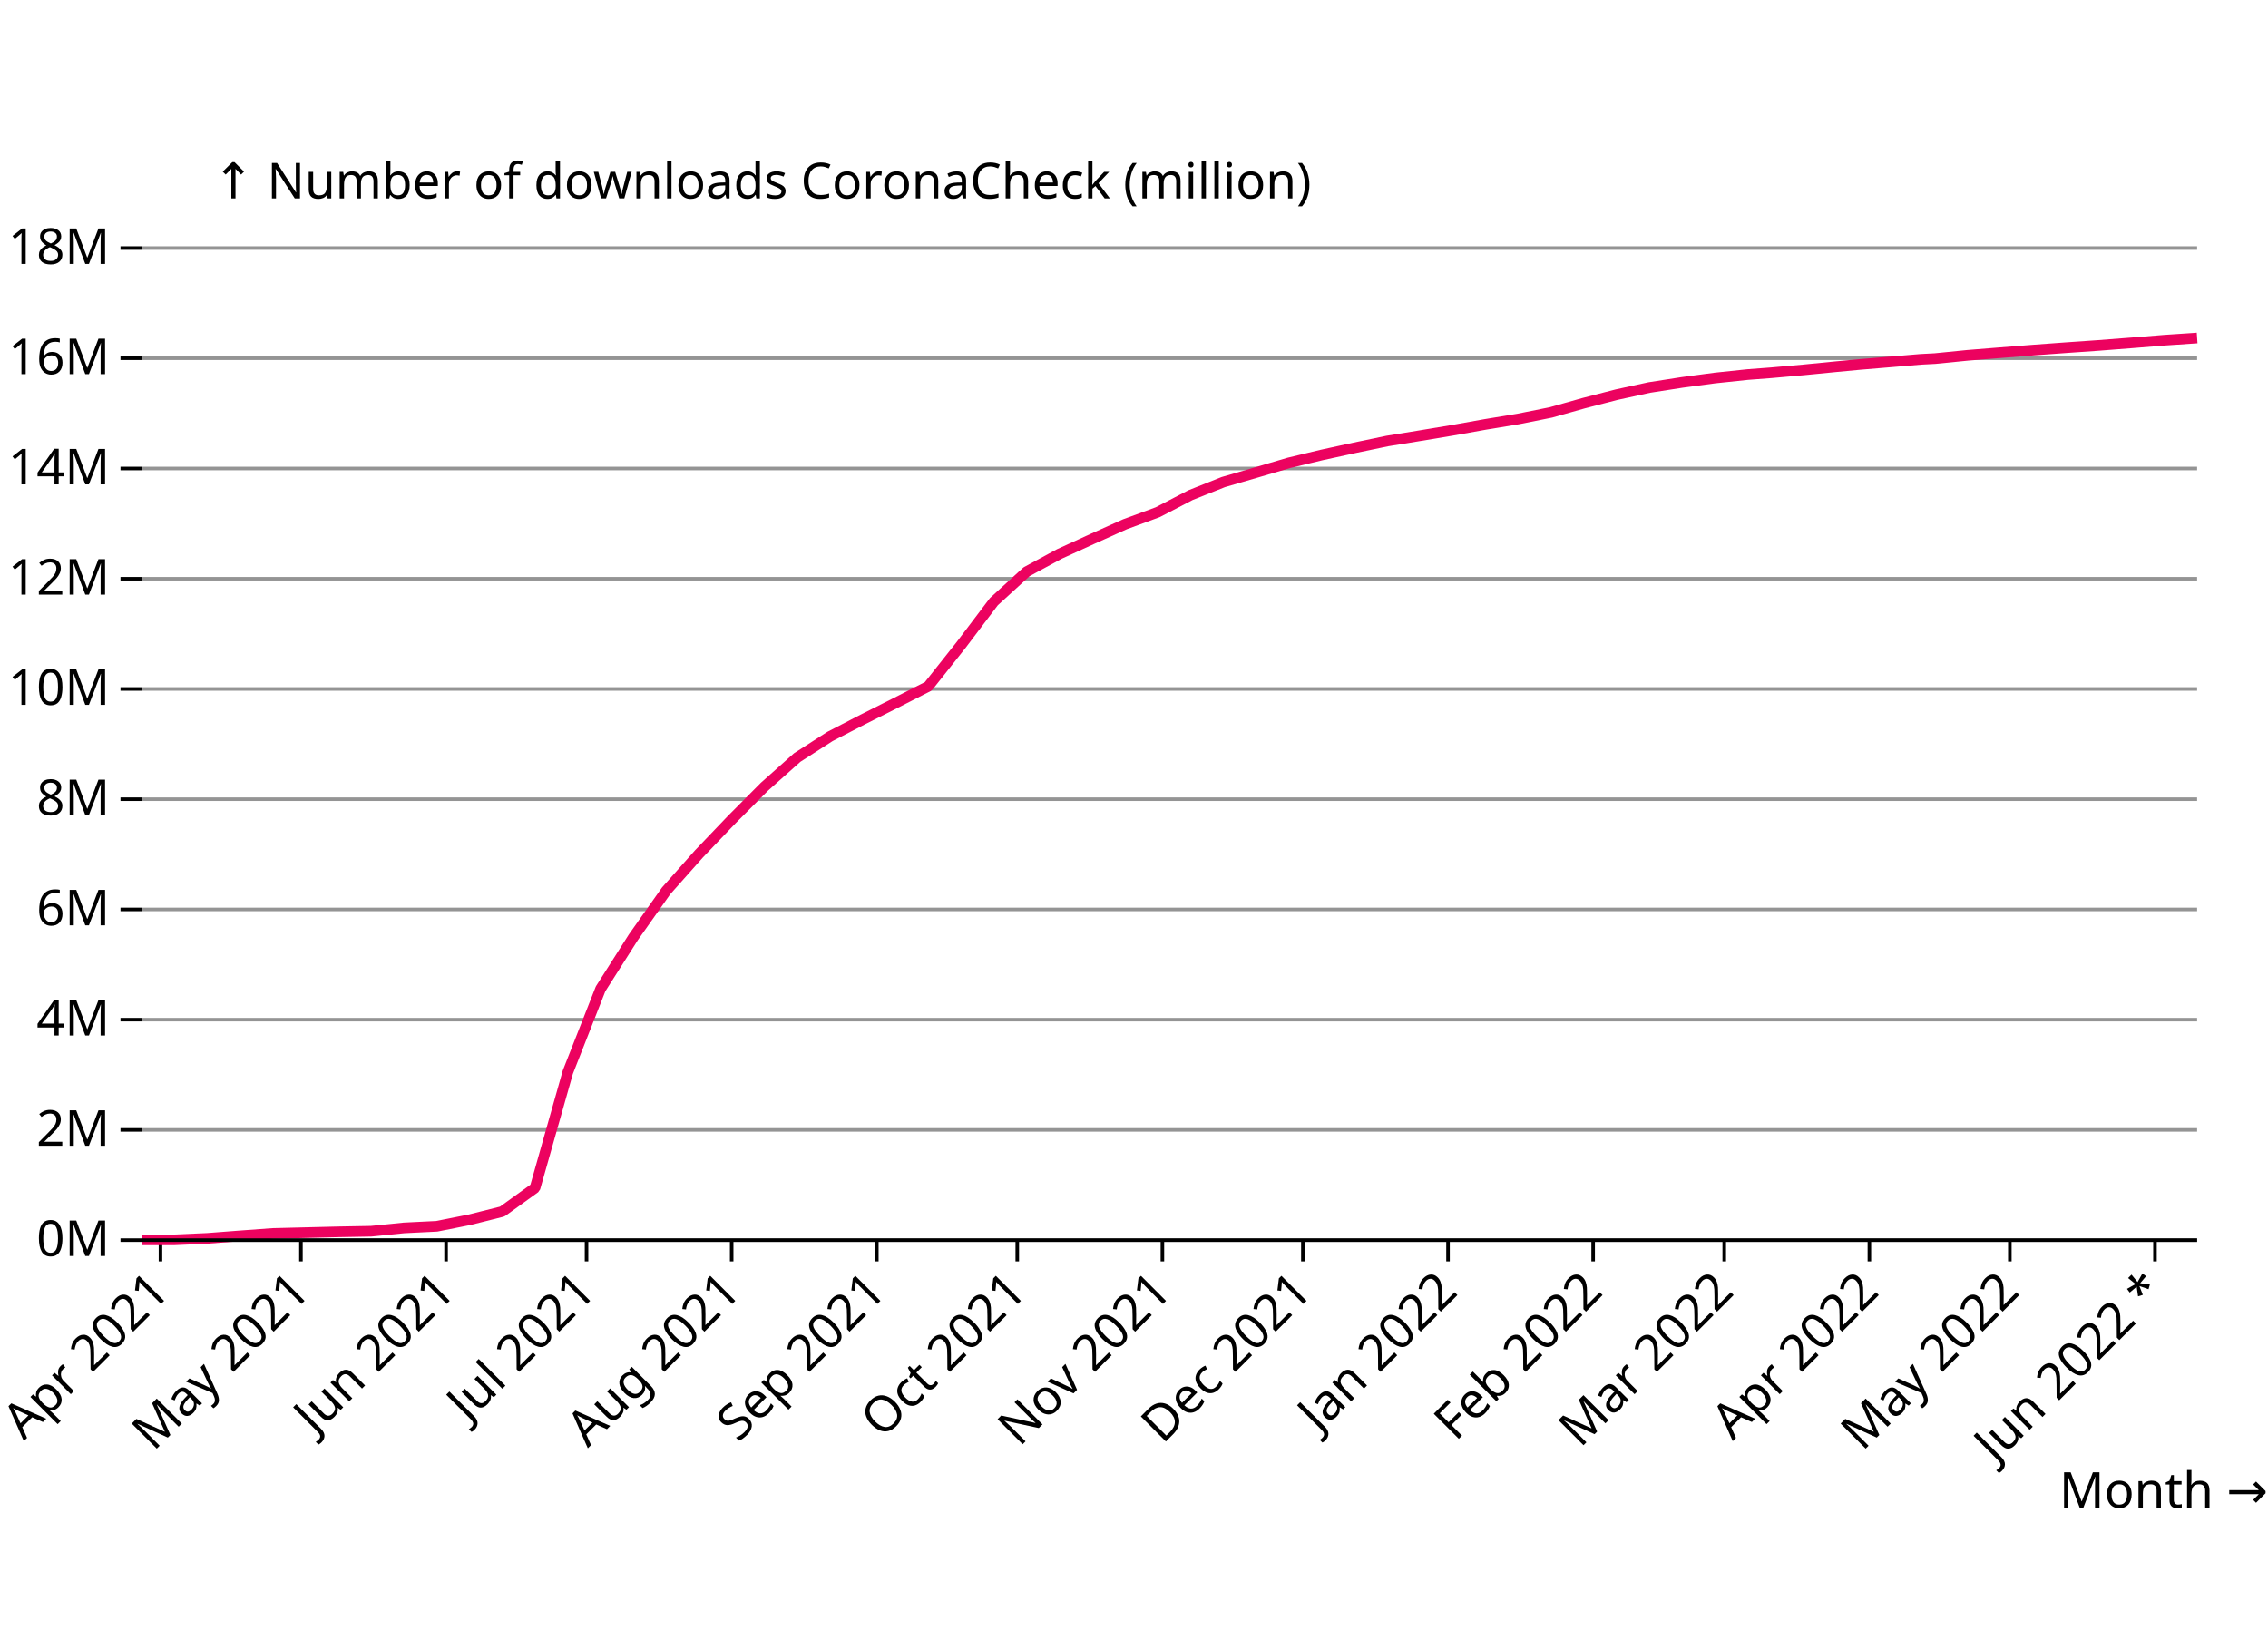
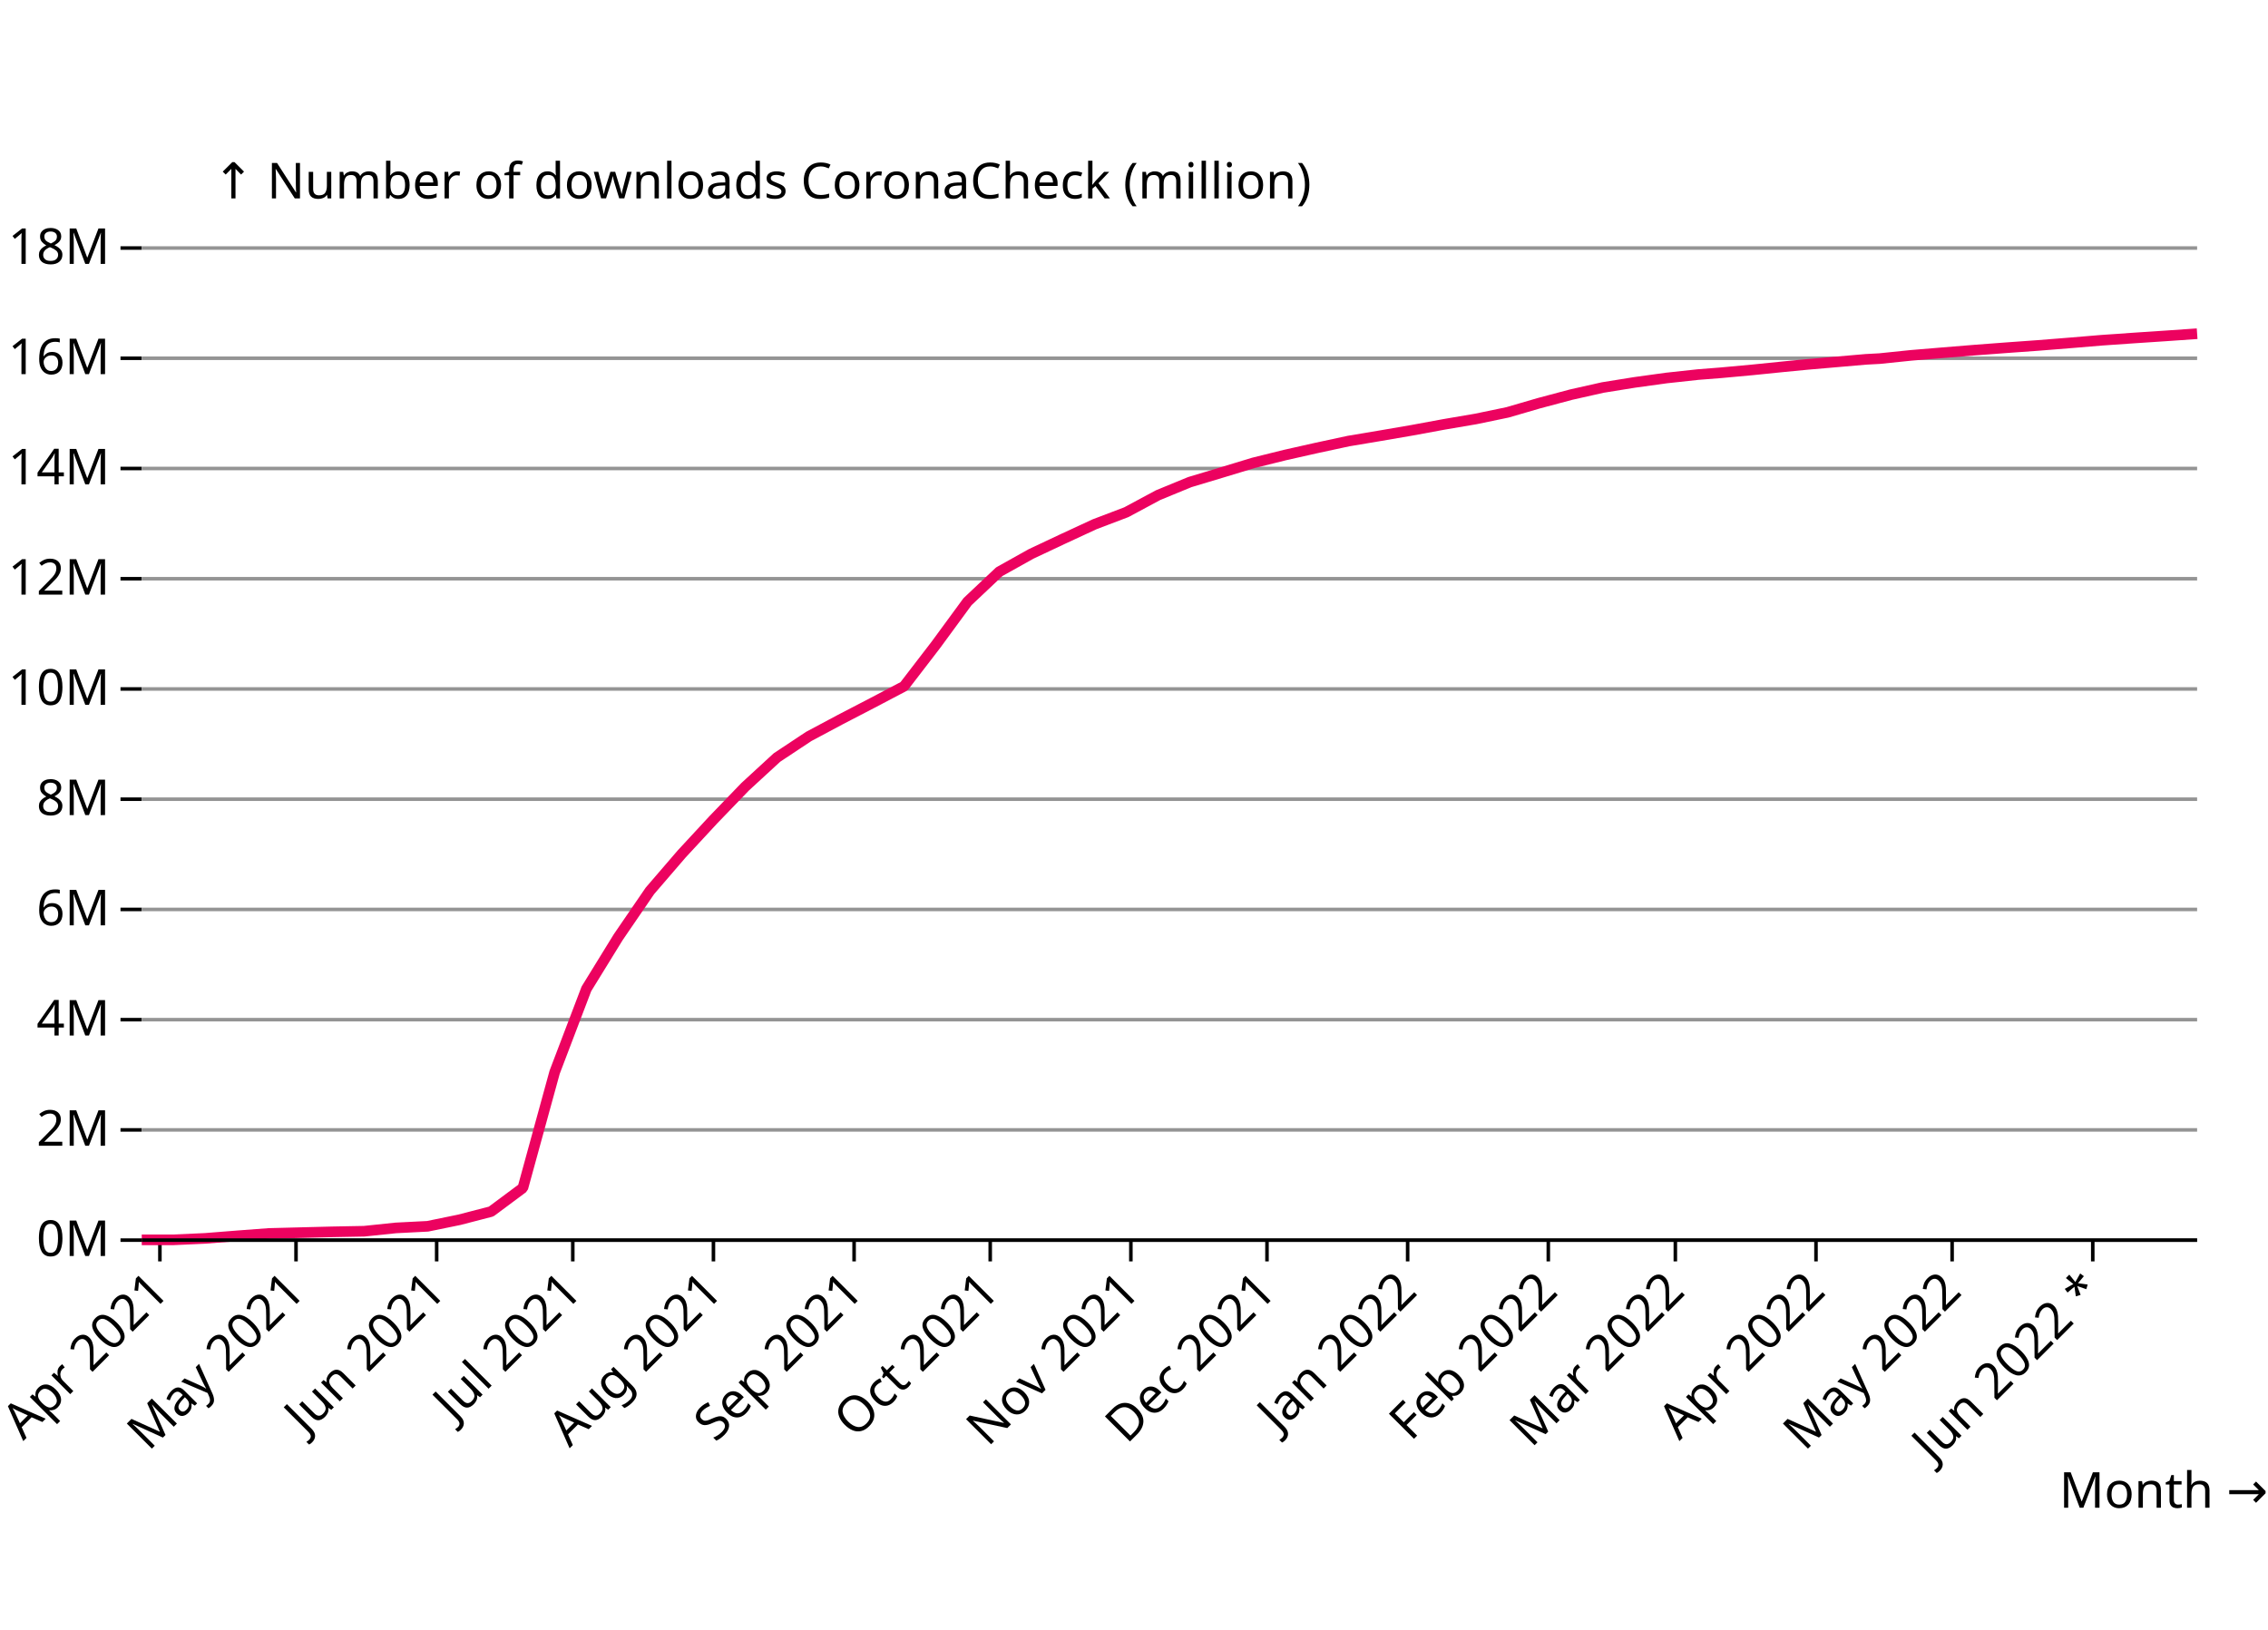
<svg xmlns="http://www.w3.org/2000/svg" class="plot" fill="currentColor" text-anchor="middle" width="640" height="460" viewBox="0 0 640 400" style="font-family: 'RO Sans', sans-serif; font-size: 14px;">
  <style>
        line[stroke-opacity] {
            stroke-opacity: 1;
            stroke: #949494;
        }
</style>
  <g transform="translate(40,0)" fill="none" text-anchor="end">
    <g class="tick" opacity="1" transform="translate(0,320)">
      <line stroke="currentColor" x2="-6" />
      <line stroke="currentColor" x2="580" stroke-opacity="0.1" />
      <text fill="currentColor" x="-9" dy="0.32em">0M</text>
    </g>
    <g class="tick" opacity="1" transform="translate(0,288.8889)">
      <line stroke="currentColor" x2="-6" />
      <line stroke="currentColor" x2="580" stroke-opacity="0.1" />
      <text fill="currentColor" x="-9" dy="0.32em">2M</text>
    </g>
    <g class="tick" opacity="1" transform="translate(0,257.7778)">
      <line stroke="currentColor" x2="-6" />
      <line stroke="currentColor" x2="580" stroke-opacity="0.1" />
      <text fill="currentColor" x="-9" dy="0.32em">4M</text>
    </g>
    <g class="tick" opacity="1" transform="translate(0,226.6667)">
      <line stroke="currentColor" x2="-6" />
      <line stroke="currentColor" x2="580" stroke-opacity="0.1" />
      <text fill="currentColor" x="-9" dy="0.32em">6M</text>
    </g>
    <g class="tick" opacity="1" transform="translate(0,195.5556)">
      <line stroke="currentColor" x2="-6" />
      <line stroke="currentColor" x2="580" stroke-opacity="0.1" />
      <text fill="currentColor" x="-9" dy="0.32em">8M</text>
    </g>
    <g class="tick" opacity="1" transform="translate(0,164.4444)">
      <line stroke="currentColor" x2="-6" />
      <line stroke="currentColor" x2="580" stroke-opacity="0.1" />
      <text fill="currentColor" x="-9" dy="0.32em">10M</text>
    </g>
    <g class="tick" opacity="1" transform="translate(0,133.3333)">
      <line stroke="currentColor" x2="-6" />
      <line stroke="currentColor" x2="580" stroke-opacity="0.1" />
      <text fill="currentColor" x="-9" dy="0.32em">12M</text>
    </g>
    <g class="tick" opacity="1" transform="translate(0,102.2222)">
      <line stroke="currentColor" x2="-6" />
      <line stroke="currentColor" x2="580" stroke-opacity="0.1" />
      <text fill="currentColor" x="-9" dy="0.32em">14M</text>
    </g>
    <g class="tick" opacity="1" transform="translate(0,71.11111)">
      <line stroke="currentColor" x2="-6" />
      <line stroke="currentColor" x2="580" stroke-opacity="0.1" />
      <text fill="currentColor" x="-9" dy="0.32em">16M</text>
    </g>
    <g class="tick" opacity="1" transform="translate(0,40)">
      <line stroke="currentColor" x2="-6" />
      <line stroke="currentColor" x2="580" stroke-opacity="0.1" />
      <text fill="currentColor" x="-9" dy="0.32em">18M</text>
    </g>
    <text fill="currentColor" transform="translate(20,40)" dy="-1em" text-anchor="start">↑ Number of downloads CoronaCheck (million)</text>
  </g>
  <g transform="translate(0,320)" fill="none" text-anchor="middle">
-     <g class="tick" opacity="1" transform="translate(45.28474,0)">
+     <g class="tick" opacity="1" transform="translate(45.12141,0)">
      <line stroke="currentColor" y2="6" />
      <text fill="currentColor" dy="0.32em" transform="translate(0, 11.82843) rotate(-45)" text-anchor="end">Apr 2021</text>
    </g>
-     <g class="tick" opacity="1" transform="translate(84.92027,0)">
+     <g class="tick" opacity="1" transform="translate(83.53201,0)">
      <line stroke="currentColor" y2="6" />
      <text fill="currentColor" dy="0.32em" transform="translate(0, 11.82843) rotate(-45)" text-anchor="end">May 2021</text>
    </g>
-     <g class="tick" opacity="1" transform="translate(125.877,0)">
+     <g class="tick" opacity="1" transform="translate(123.223,0)">
      <line stroke="currentColor" y2="6" />
      <text fill="currentColor" dy="0.32em" transform="translate(0, 11.82843) rotate(-45)" text-anchor="end">Jun 2021</text>
    </g>
-     <g class="tick" opacity="1" transform="translate(165.5125,0)">
+     <g class="tick" opacity="1" transform="translate(161.6336,0)">
      <line stroke="currentColor" y2="6" />
      <text fill="currentColor" dy="0.32em" transform="translate(0, 11.82843) rotate(-45)" text-anchor="end">Jul 2021</text>
    </g>
-     <g class="tick" opacity="1" transform="translate(206.4692,0)">
+     <g class="tick" opacity="1" transform="translate(201.3245,0)">
      <line stroke="currentColor" y2="6" />
      <text fill="currentColor" dy="0.32em" transform="translate(0, 11.82843) rotate(-45)" text-anchor="end">Aug 2021</text>
    </g>
-     <g class="tick" opacity="1" transform="translate(247.426,0)">
+     <g class="tick" opacity="1" transform="translate(241.0155,0)">
      <line stroke="currentColor" y2="6" />
      <text fill="currentColor" dy="0.32em" transform="translate(0, 11.82843) rotate(-45)" text-anchor="end">Sep 2021</text>
    </g>
-     <g class="tick" opacity="1" transform="translate(287.0615,0)">
+     <g class="tick" opacity="1" transform="translate(279.426,0)">
      <line stroke="currentColor" y2="6" />
      <text fill="currentColor" dy="0.32em" transform="translate(0, 11.82843) rotate(-45)" text-anchor="end">Oct 2021</text>
    </g>
-     <g class="tick" opacity="1" transform="translate(328.0182,0)">
+     <g class="tick" opacity="1" transform="translate(319.117,0)">
      <line stroke="currentColor" y2="6" />
      <text fill="currentColor" dy="0.32em" transform="translate(0, 11.82843) rotate(-45)" text-anchor="end">Nov 2021</text>
    </g>
-     <g class="tick" opacity="1" transform="translate(367.6538,0)">
+     <g class="tick" opacity="1" transform="translate(357.5276,0)">
      <line stroke="currentColor" y2="6" />
      <text fill="currentColor" dy="0.32em" transform="translate(0, 11.82843) rotate(-45)" text-anchor="end">Dec 2021</text>
    </g>
-     <g class="tick" opacity="1" transform="translate(408.6105,0)">
+     <g class="tick" opacity="1" transform="translate(397.2185,0)">
      <line stroke="currentColor" y2="6" />
      <text fill="currentColor" dy="0.32em" transform="translate(0, 11.82843) rotate(-45)" text-anchor="end">Jan 2022</text>
    </g>
-     <g class="tick" opacity="1" transform="translate(449.5672,0)">
+     <g class="tick" opacity="1" transform="translate(436.9095,0)">
      <line stroke="currentColor" y2="6" />
      <text fill="currentColor" dy="0.32em" transform="translate(0, 11.82843) rotate(-45)" text-anchor="end">Feb 2022</text>
    </g>
-     <g class="tick" opacity="1" transform="translate(486.5604,0)">
+     <g class="tick" opacity="1" transform="translate(472.7594,0)">
      <line stroke="currentColor" y2="6" />
      <text fill="currentColor" dy="0.32em" transform="translate(0, 11.82843) rotate(-45)" text-anchor="end">Mar 2022</text>
    </g>
-     <g class="tick" opacity="1" transform="translate(527.5171,0)">
+     <g class="tick" opacity="1" transform="translate(512.4503,0)">
      <line stroke="currentColor" y2="6" />
      <text fill="currentColor" dy="0.32em" transform="translate(0, 11.82843) rotate(-45)" text-anchor="end">Apr 2022</text>
    </g>
-     <g class="tick" opacity="1" transform="translate(567.1526,0)">
+     <g class="tick" opacity="1" transform="translate(550.8609,0)">
      <line stroke="currentColor" y2="6" />
      <text fill="currentColor" dy="0.32em" transform="translate(0, 11.82843) rotate(-45)" text-anchor="end">May 2022</text>
    </g>
-     <g class="tick" opacity="1" transform="translate(608.1093,0)">
+     <g class="tick" opacity="1" transform="translate(590.5519,0)">
      <line stroke="currentColor" y2="6" />
      <text fill="currentColor" dy="0.32em" transform="translate(0, 11.82843) rotate(-45)" text-anchor="end">Jun 2022 *</text>
    </g>
    <text fill="currentColor" transform="translate(640,80)" dy="-0.32em" text-anchor="end">Month →</text>
  </g>
  <g fill="none" stroke="#ec025f" stroke-width="3" stroke-miterlimit="1">
-     <path d="M40,319.923L49.248,319.914L58.497,319.505L67.745,318.793L76.993,318.12L86.241,317.889L95.49,317.659L104.738,317.489L113.986,316.554L123.235,316.096L132.483,314.256L141.731,311.932L150.979,305.265L160.228,272.614L169.476,249.082L178.724,234.526L187.973,221.424L197.221,211.008L206.469,201.329L215.718,192.031L224.966,183.789L234.214,177.844L243.462,173.061L252.711,168.409L261.959,163.693L271.207,152.027L280.456,139.805L289.704,131.347L298.952,126.34L308.2,122.117L317.449,117.967L326.697,114.558L335.945,109.743L345.194,106.057L354.442,103.363L363.69,100.639L372.938,98.417L382.187,96.4L391.435,94.472L400.683,92.968L409.932,91.428L419.18,89.773L428.428,88.246L437.677,86.385L446.925,83.774L456.173,81.385L456.173,81.385L465.421,79.368L474.67,77.927L483.918,76.688L493.166,75.714L499.772,75.212L509.021,74.388L518.269,73.478L524.875,72.858L542.05,71.417L546.014,71.21L555.262,70.286L564.51,69.542L573.759,68.81L583.007,68.133L592.255,67.49L601.503,66.773L610.752,66.024L620,65.4" />
+     <path d="M40,319.923L48.962,319.914L57.925,319.505L66.887,318.793L75.85,318.12L84.812,317.889L93.775,317.659L102.737,317.489L111.7,316.554L120.662,316.096L129.625,314.256L138.587,311.932L147.55,305.265L156.512,272.614L165.475,249.082L174.437,234.526L183.4,221.424L192.362,211.008L201.325,201.329L210.287,192.031L219.249,183.789L228.212,177.844L237.174,173.061L246.137,168.409L255.099,163.693L264.062,152.027L273.024,139.805L281.987,131.347L290.949,126.34L299.912,122.117L308.874,117.967L317.837,114.558L326.799,109.743L335.762,106.057L344.724,103.363L353.687,100.639L362.649,98.417L371.611,96.4L380.574,94.472L389.536,92.968L398.499,91.428L407.461,89.773L416.424,88.246L425.386,86.385L434.349,83.774L443.311,81.385L443.311,81.385L452.274,79.368L461.236,77.927L470.199,76.688L479.161,75.714L485.563,75.212L494.525,74.388L503.488,73.478L509.89,72.858L526.534,71.417L530.375,71.21L539.338,70.286L548.3,69.542L557.263,68.81L566.225,68.133L575.188,67.49L584.15,66.773L593.113,66.024L602.075,65.4L611.038,64.805L620,64.183" />
  </g>
  <g stroke="currentColor">
    <line x1="40" x2="620" y1="320" y2="320" />
  </g>
</svg>
